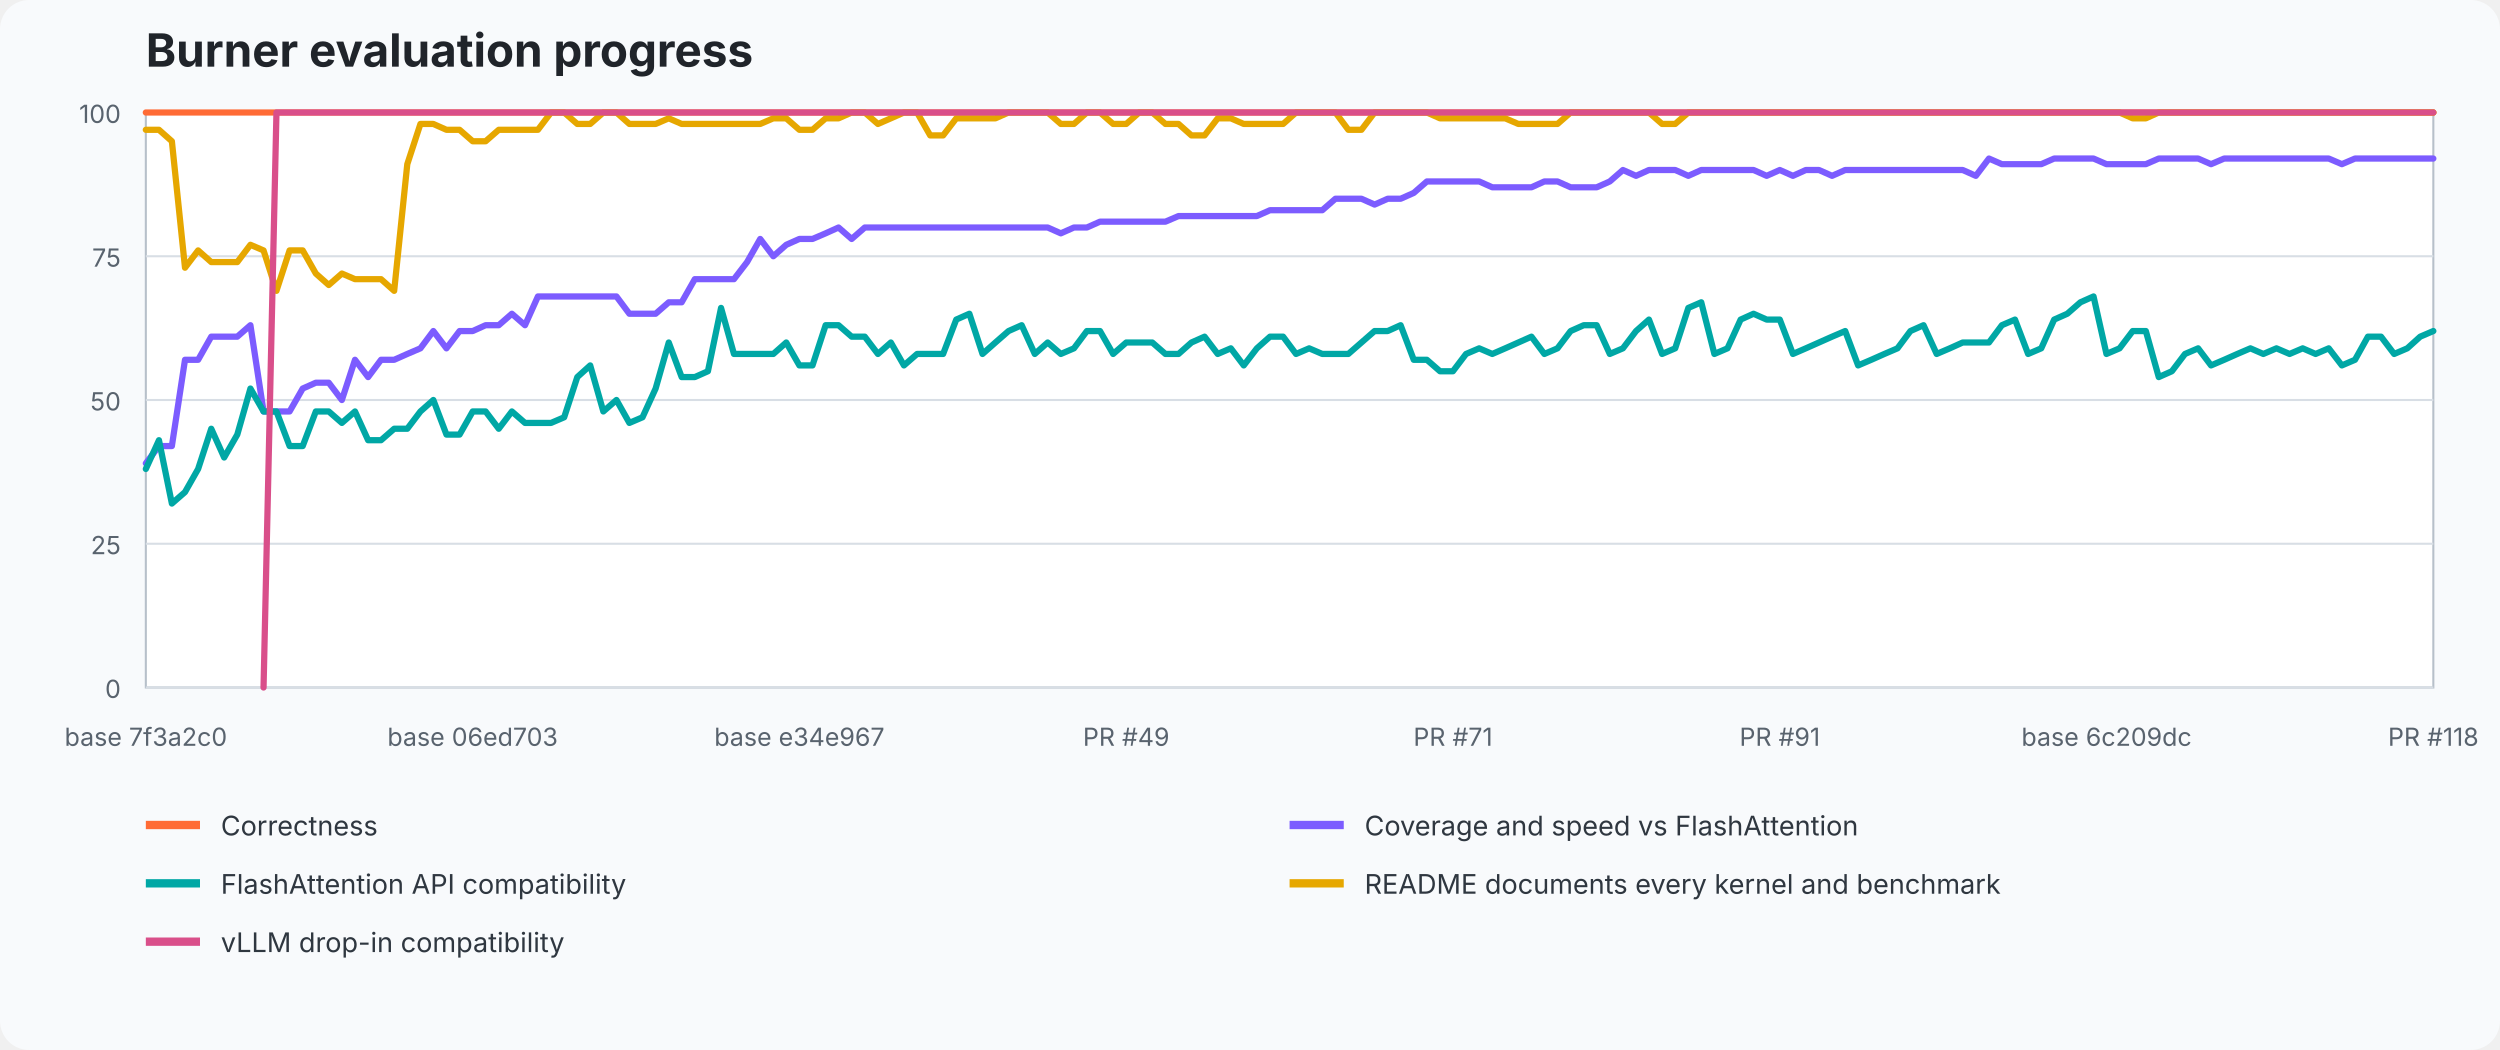
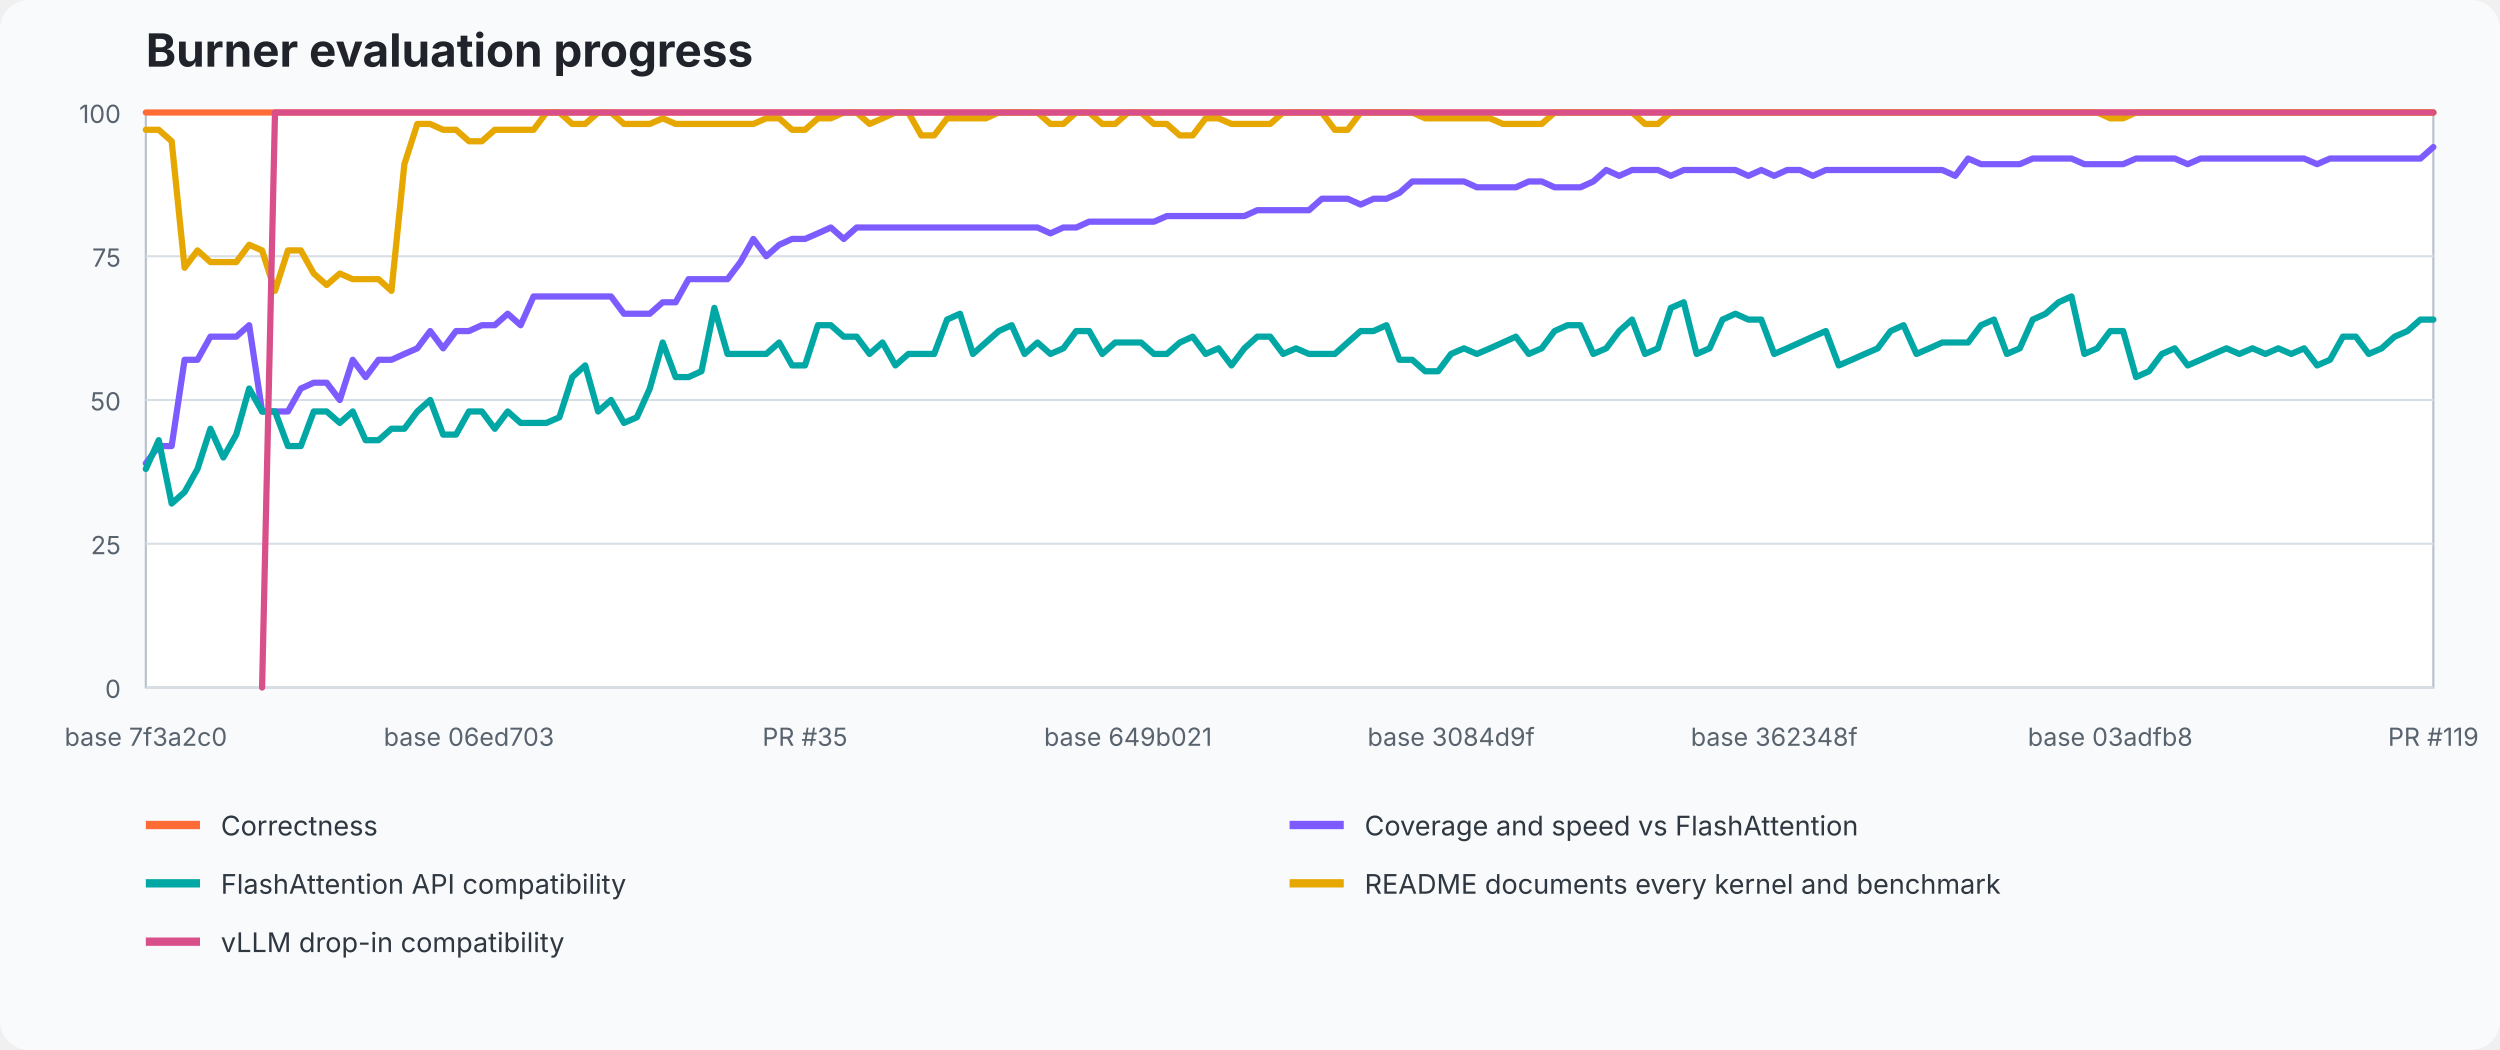
<svg xmlns="http://www.w3.org/2000/svg" width="1200" height="504" viewBox="0 0 1200 504" role="img" aria-labelledby="title desc">
  <style>text{font-family:ui-sans-serif,system-ui,-apple-system,BlinkMacSystemFont,"Segoe UI",sans-serif}.title{font-size:22px;font-weight:700;fill:#20242a}.axis{font-size:12px;fill:#59636e}.legend{font-size:13px;fill:#2f3740}.grid{stroke:#d8dee5;stroke-width:1}.plot{fill:#fff;stroke:#b7c0ca}</style>
  <rect width="100%" height="100%" fill="#f8fafc" rx="14" />
  <text x="70" y="32" class="title">Burner evaluation progress</text>
  <rect x="70" y="54" width="1098" height="276" class="plot" />
  <line x1="70" y1="330" x2="1168" y2="330" class="grid" />
  <text x="58" y="335" text-anchor="end" class="axis">0</text>
  <line x1="70" y1="261" x2="1168" y2="261" class="grid" />
  <text x="58" y="266" text-anchor="end" class="axis">25</text>
  <line x1="70" y1="192" x2="1168" y2="192" class="grid" />
  <text x="58" y="197" text-anchor="end" class="axis">50</text>
  <line x1="70" y1="123" x2="1168" y2="123" class="grid" />
  <text x="58" y="128" text-anchor="end" class="axis">75</text>
  <line x1="70" y1="54" x2="1168" y2="54" class="grid" />
  <text x="58" y="59" text-anchor="end" class="axis">100</text>
-   <polyline points="70.0,54.0 76.3,54.0 82.5,54.0 88.8,54.0 95.1,54.0 101.4,54.0 107.6,54.0 113.9,54.0 120.2,54.0 126.5,54.0 132.7,54.0 139.0,54.0 145.3,54.0 151.6,54.0 157.8,54.0 164.1,54.0 170.4,54.0 176.7,54.0 182.9,54.0 189.2,54.0 195.5,54.0 201.8,54.0 208.0,54.0 214.3,54.0 220.6,54.0 226.9,54.0 233.1,54.0 239.4,54.0 245.7,54.0 252.0,54.0 258.2,54.0 264.5,54.0 270.8,54.0 277.1,54.0 283.3,54.0 289.6,54.0 295.9,54.0 302.1,54.0 308.4,54.0 314.7,54.0 321.0,54.0 327.2,54.0 333.5,54.0 339.8,54.0 346.1,54.0 352.3,54.0 358.6,54.0 364.9,54.0 371.2,54.0 377.4,54.0 383.7,54.0 390.0,54.0 396.3,54.0 402.5,54.0 408.8,54.0 415.1,54.0 421.4,54.0 427.6,54.0 433.9,54.0 440.2,54.0 446.5,54.0 452.7,54.0 459.0,54.0 465.3,54.0 471.6,54.0 477.8,54.0 484.1,54.0 490.4,54.0 496.7,54.0 502.9,54.0 509.2,54.0 515.5,54.0 521.7,54.0 528.0,54.0 534.3,54.0 540.6,54.0 546.8,54.0 553.1,54.0 559.4,54.0 565.7,54.0 571.9,54.0 578.2,54.0 584.5,54.0 590.8,54.0 597.0,54.0 603.3,54.0 609.6,54.0 615.9,54.0 622.1,54.0 628.4,54.0 634.7,54.0 641.0,54.0 647.2,54.0 653.5,54.0 659.8,54.0 666.1,54.0 672.3,54.0 678.6,54.0 684.9,54.0 691.2,54.0 697.4,54.0 703.7,54.0 710.0,54.0 716.3,54.0 722.5,54.0 728.8,54.0 735.1,54.0 741.3,54.0 747.6,54.0 753.9,54.0 760.2,54.0 766.4,54.0 772.7,54.0 779.0,54.0 785.3,54.0 791.5,54.0 797.8,54.0 804.1,54.0 810.4,54.0 816.6,54.0 822.9,54.0 829.2,54.0 835.5,54.0 841.7,54.0 848.0,54.0 854.3,54.0 860.6,54.0 866.8,54.0 873.1,54.0 879.4,54.0 885.7,54.0 891.9,54.0 898.2,54.0 904.5,54.0 910.8,54.0 917.0,54.0 923.3,54.0 929.6,54.0 935.9,54.0 942.1,54.0 948.4,54.0 954.7,54.0 960.9,54.0 967.2,54.0 973.5,54.0 979.8,54.0 986.0,54.0 992.3,54.0 998.6,54.0 1004.9,54.0 1011.1,54.0 1017.4,54.0 1023.7,54.0 1030.0,54.0 1036.2,54.0 1042.5,54.0 1048.8,54.0 1055.1,54.0 1061.3,54.0 1067.6,54.0 1073.9,54.0 1080.2,54.0 1086.4,54.0 1092.7,54.0 1099.0,54.0 1105.3,54.0 1111.5,54.0 1117.8,54.0 1124.1,54.0 1130.4,54.0 1136.6,54.0 1142.9,54.0 1149.2,54.0 1155.5,54.0 1161.7,54.0 1168.0,54.0" fill="none" stroke="#ff6b35" stroke-width="3" stroke-linejoin="round" stroke-linecap="round" />
-   <polyline points="70.0,222.4 76.3,214.1 82.5,214.1 88.8,172.7 95.1,172.7 101.4,161.6 107.6,161.6 113.9,161.6 120.2,156.1 126.5,197.5 132.7,197.5 139.0,197.5 145.3,186.5 151.6,183.7 157.8,183.7 164.1,192.0 170.4,172.7 176.7,181.0 182.9,172.7 189.2,172.7 195.5,169.9 201.8,167.2 208.0,158.9 214.3,167.2 220.6,158.9 226.9,158.9 233.1,156.1 239.4,156.1 245.7,150.6 252.0,156.1 258.2,142.3 264.5,142.3 270.8,142.3 277.1,142.3 283.3,142.3 289.6,142.3 295.9,142.3 302.1,150.6 308.4,150.6 314.7,150.6 321.0,145.1 327.2,145.1 333.5,134.0 339.8,134.0 346.1,134.0 352.3,134.0 358.6,125.8 364.9,114.7 371.2,123.0 377.4,117.5 383.7,114.7 390.0,114.7 396.3,112.0 402.5,109.2 408.8,114.7 415.1,109.2 421.4,109.2 427.6,109.2 433.9,109.2 440.2,109.2 446.5,109.2 452.7,109.2 459.0,109.2 465.3,109.2 471.6,109.2 477.8,109.2 484.1,109.2 490.4,109.2 496.7,109.2 502.9,109.2 509.2,112.0 515.5,109.2 521.7,109.2 528.0,106.4 534.3,106.4 540.6,106.4 546.8,106.4 553.1,106.4 559.4,106.4 565.7,103.7 571.9,103.7 578.2,103.7 584.5,103.7 590.8,103.7 597.0,103.7 603.3,103.7 609.6,100.9 615.9,100.9 622.1,100.9 628.4,100.9 634.7,100.9 641.0,95.4 647.2,95.4 653.5,95.4 659.8,98.2 666.1,95.4 672.3,95.4 678.6,92.6 684.9,87.1 691.2,87.1 697.4,87.1 703.7,87.1 710.0,87.1 716.3,89.9 722.5,89.9 728.8,89.9 735.1,89.9 741.3,87.1 747.6,87.1 753.9,89.9 760.2,89.9 766.4,89.9 772.7,87.1 779.0,81.6 785.3,84.4 791.5,81.6 797.8,81.6 804.1,81.6 810.4,84.4 816.6,81.6 822.9,81.6 829.2,81.6 835.5,81.6 841.7,81.6 848.0,84.4 854.3,81.6 860.6,84.4 866.8,81.6 873.1,81.6 879.4,84.4 885.7,81.6 891.9,81.6 898.2,81.6 904.5,81.6 910.8,81.6 917.0,81.6 923.3,81.6 929.6,81.6 935.9,81.6 942.1,81.6 948.4,84.4 954.7,76.1 960.9,78.8 967.2,78.8 973.5,78.8 979.8,78.8 986.0,76.1 992.3,76.1 998.6,76.1 1004.9,76.1 1011.1,78.8 1017.4,78.8 1023.7,78.8 1030.0,78.8 1036.2,76.1 1042.5,76.1 1048.8,76.1 1055.1,76.1 1061.3,78.8 1067.6,76.1 1073.9,76.1 1080.2,76.1 1086.4,76.1 1092.7,76.1 1099.0,76.1 1105.3,76.1 1111.5,76.1 1117.8,76.1 1124.1,78.8 1130.4,76.1 1136.6,76.1 1142.9,76.1 1149.2,76.1 1155.5,76.1 1161.7,76.1 1168.0,76.1" fill="none" stroke="#7c5cff" stroke-width="3" stroke-linejoin="round" stroke-linecap="round" />
-   <polyline points="70.0,225.1 76.3,211.3 82.5,241.7 88.8,236.2 95.1,225.1 101.4,205.8 107.6,219.6 113.9,208.6 120.2,186.5 126.5,197.5 132.7,197.5 139.0,214.1 145.3,214.1 151.6,197.5 157.8,197.5 164.1,203.0 170.4,197.5 176.7,211.3 182.9,211.3 189.2,205.8 195.5,205.8 201.8,197.5 208.0,192.0 214.3,208.6 220.6,208.6 226.9,197.5 233.1,197.5 239.4,205.8 245.7,197.5 252.0,203.0 258.2,203.0 264.5,203.0 270.8,200.3 277.1,181.0 283.3,175.4 289.6,197.5 295.9,192.0 302.1,203.0 308.4,200.3 314.7,186.5 321.0,164.4 327.2,181.0 333.5,181.0 339.8,178.2 346.1,147.8 352.3,169.9 358.6,169.9 364.9,169.9 371.2,169.9 377.4,164.4 383.7,175.4 390.0,175.4 396.3,156.1 402.5,156.1 408.8,161.6 415.1,161.6 421.4,169.9 427.6,164.4 433.9,175.4 440.2,169.9 446.5,169.9 452.7,169.9 459.0,153.4 465.3,150.6 471.6,169.9 477.8,164.4 484.1,158.9 490.4,156.1 496.7,169.9 502.9,164.4 509.2,169.9 515.5,167.2 521.7,158.9 528.0,158.9 534.3,169.9 540.6,164.4 546.8,164.4 553.1,164.4 559.4,169.9 565.7,169.9 571.9,164.4 578.2,161.6 584.5,169.9 590.8,167.2 597.0,175.4 603.3,167.2 609.6,161.6 615.9,161.6 622.1,169.9 628.4,167.2 634.7,169.9 641.0,169.9 647.2,169.9 653.5,164.4 659.8,158.9 666.1,158.9 672.3,156.1 678.6,172.7 684.9,172.7 691.2,178.2 697.4,178.2 703.7,169.9 710.0,167.2 716.3,169.9 722.5,167.2 728.8,164.4 735.1,161.6 741.3,169.9 747.6,167.2 753.9,158.9 760.2,156.1 766.4,156.1 772.7,169.9 779.0,167.2 785.3,158.9 791.5,153.4 797.8,169.9 804.1,167.2 810.4,147.8 816.6,145.1 822.9,169.9 829.2,167.2 835.5,153.4 841.7,150.6 848.0,153.4 854.3,153.4 860.6,169.9 866.8,167.2 873.1,164.4 879.4,161.6 885.7,158.9 891.9,175.4 898.2,172.7 904.5,169.9 910.8,167.2 917.0,158.9 923.3,156.1 929.6,169.9 935.9,167.2 942.1,164.4 948.4,164.4 954.7,164.4 960.9,156.1 967.2,153.4 973.5,169.9 979.8,167.2 986.0,153.4 992.3,150.6 998.6,145.1 1004.9,142.3 1011.1,169.9 1017.4,167.2 1023.7,158.9 1030.0,158.9 1036.2,181.0 1042.5,178.2 1048.8,169.9 1055.1,167.2 1061.3,175.4 1067.6,172.7 1073.9,169.9 1080.2,167.2 1086.4,169.9 1092.7,167.2 1099.0,169.9 1105.3,167.2 1111.5,169.9 1117.8,167.2 1124.1,175.4 1130.4,172.7 1136.6,161.6 1142.9,161.6 1149.2,169.9 1155.5,167.2 1161.7,161.6 1168.0,158.9" fill="none" stroke="#00a7a5" stroke-width="3" stroke-linejoin="round" stroke-linecap="round" />
-   <polyline points="70.0,62.3 76.3,62.3 82.5,67.8 88.8,128.5 95.1,120.2 101.4,125.8 107.6,125.8 113.9,125.8 120.2,117.5 126.5,120.2 132.7,139.6 139.0,120.2 145.3,120.2 151.6,131.3 157.8,136.8 164.1,131.3 170.4,134.0 176.7,134.0 182.9,134.0 189.2,139.6 195.5,78.8 201.8,59.5 208.0,59.5 214.3,62.3 220.6,62.3 226.9,67.8 233.1,67.8 239.4,62.3 245.7,62.3 252.0,62.3 258.2,62.3 264.5,54.0 270.8,54.0 277.1,59.5 283.3,59.5 289.6,54.0 295.9,54.0 302.1,59.5 308.4,59.5 314.7,59.5 321.0,56.8 327.2,59.5 333.5,59.5 339.8,59.5 346.1,59.5 352.3,59.5 358.6,59.5 364.9,59.5 371.2,56.8 377.4,56.8 383.7,62.3 390.0,62.3 396.3,56.8 402.5,56.8 408.8,54.0 415.1,54.0 421.4,59.5 427.6,56.8 433.9,54.0 440.2,54.0 446.5,65.0 452.7,65.0 459.0,56.8 465.3,56.8 471.6,56.8 477.8,56.8 484.1,54.0 490.4,54.0 496.7,54.0 502.9,54.0 509.2,59.5 515.5,59.5 521.7,54.0 528.0,54.0 534.3,59.5 540.6,59.5 546.8,54.0 553.1,54.0 559.4,59.5 565.7,59.5 571.9,65.0 578.2,65.0 584.5,56.8 590.8,56.8 597.0,59.5 603.3,59.5 609.6,59.5 615.9,59.5 622.1,54.0 628.4,54.0 634.7,54.0 641.0,54.0 647.2,62.3 653.5,62.3 659.8,54.0 666.1,54.0 672.3,54.0 678.6,54.0 684.9,54.0 691.2,56.8 697.4,56.8 703.7,56.8 710.0,56.8 716.3,56.8 722.5,56.8 728.8,59.5 735.1,59.5 741.3,59.5 747.6,59.5 753.9,54.0 760.2,54.0 766.4,54.0 772.7,54.0 779.0,54.0 785.3,54.0 791.5,54.0 797.8,59.5 804.1,59.5 810.4,54.0 816.6,54.0 822.9,54.0 829.2,54.0 835.5,54.0 841.7,54.0 848.0,54.0 854.3,54.0 860.6,54.0 866.8,54.0 873.1,54.0 879.4,54.0 885.7,54.0 891.9,54.0 898.2,54.0 904.5,54.0 910.8,54.0 917.0,54.0 923.3,54.0 929.6,54.0 935.9,54.0 942.1,54.0 948.4,54.0 954.7,54.0 960.9,54.0 967.2,54.0 973.5,54.0 979.8,54.0 986.0,54.0 992.3,54.0 998.6,54.0 1004.9,54.0 1011.1,54.0 1017.4,54.0 1023.7,56.8 1030.0,56.8 1036.2,54.0 1042.5,54.0 1048.8,54.0 1055.1,54.0 1061.3,54.0 1067.6,54.0 1073.9,54.0 1080.2,54.0 1086.4,54.0 1092.7,54.0 1099.0,54.0 1105.3,54.0 1111.5,54.0 1117.8,54.0 1124.1,54.0 1130.4,54.0 1136.6,54.0 1142.9,54.0 1149.2,54.0 1155.5,54.0 1161.7,54.0 1168.0,54.0" fill="none" stroke="#e6a700" stroke-width="3" stroke-linejoin="round" stroke-linecap="round" />
-   <polyline points="126.5,330.0 132.7,54.0 139.0,54.0 145.3,54.0 151.6,54.0 157.8,54.0 164.1,54.0 170.4,54.0 176.7,54.0 182.9,54.0 189.2,54.0 195.5,54.0 201.8,54.0 208.0,54.0 214.3,54.0 220.6,54.0 226.9,54.0 233.1,54.0 239.4,54.0 245.7,54.0 252.0,54.0 258.2,54.0 264.5,54.0 270.8,54.0 277.1,54.0 283.3,54.0 289.6,54.0 295.9,54.0 302.1,54.0 308.4,54.0 314.7,54.0 321.0,54.0 327.2,54.0 333.5,54.0 339.8,54.0 346.1,54.0 352.3,54.0 358.6,54.0 364.9,54.0 371.2,54.0 377.4,54.0 383.7,54.0 390.0,54.0 396.3,54.0 402.5,54.0 408.8,54.0 415.1,54.0 421.4,54.0 427.6,54.0 433.9,54.0 440.2,54.0 446.5,54.0 452.7,54.0 459.0,54.0 465.3,54.0 471.6,54.0 477.8,54.0 484.1,54.0 490.4,54.0 496.7,54.0 502.9,54.0 509.2,54.0 515.5,54.0 521.7,54.0 528.0,54.0 534.3,54.0 540.6,54.0 546.8,54.0 553.1,54.0 559.4,54.0 565.7,54.0 571.9,54.0 578.2,54.0 584.5,54.0 590.8,54.0 597.0,54.0 603.3,54.0 609.6,54.0 615.9,54.0 622.1,54.0 628.4,54.0 634.7,54.0 641.0,54.0 647.2,54.0 653.5,54.0 659.8,54.0 666.1,54.0 672.3,54.0 678.6,54.0 684.9,54.0 691.2,54.0 697.4,54.0 703.7,54.0 710.0,54.0 716.3,54.0 722.5,54.0 728.8,54.0 735.1,54.0 741.3,54.0 747.6,54.0 753.9,54.0 760.2,54.0 766.4,54.0 772.7,54.0 779.0,54.0 785.3,54.0 791.5,54.0 797.8,54.0 804.1,54.0 810.4,54.0 816.6,54.0 822.9,54.0 829.2,54.0 835.5,54.0 841.7,54.0 848.0,54.0 854.3,54.0 860.6,54.0 866.8,54.0 873.1,54.0 879.4,54.0 885.7,54.0 891.9,54.0 898.2,54.0 904.5,54.0 910.8,54.0 917.0,54.0 923.3,54.0 929.6,54.0 935.9,54.0 942.1,54.0 948.4,54.0 954.7,54.0 960.9,54.0 967.2,54.0 973.5,54.0 979.8,54.0 986.0,54.0 992.3,54.0 998.6,54.0 1004.9,54.0 1011.1,54.0 1017.4,54.0 1023.7,54.0 1030.0,54.0 1036.2,54.0 1042.5,54.0 1048.8,54.0 1055.1,54.0 1061.3,54.0 1067.6,54.0 1073.9,54.0 1080.2,54.0 1086.4,54.0 1092.7,54.0 1099.0,54.0 1105.3,54.0 1111.5,54.0 1117.8,54.0 1124.1,54.0 1130.4,54.0 1136.6,54.0 1142.9,54.0 1149.2,54.0 1155.5,54.0 1161.7,54.0 1168.0,54.0" fill="none" stroke="#d94f8a" stroke-width="3" stroke-linejoin="round" stroke-linecap="round" />
+   <polyline points="70.0,54.0 76.2,54.0 82.4,54.0 88.6,54.0 94.8,54.0 101.0,54.0 107.2,54.0 113.4,54.0 119.6,54.0 125.8,54.0 132.0,54.0 138.2,54.0 144.4,54.0 150.6,54.0 156.8,54.0 163.1,54.0 169.3,54.0 175.5,54.0 181.7,54.0 187.9,54.0 194.1,54.0 200.3,54.0 206.5,54.0 212.7,54.0 218.9,54.0 225.1,54.0 231.3,54.0 237.5,54.0 243.7,54.0 249.9,54.0 256.1,54.0 262.3,54.0 268.5,54.0 274.7,54.0 280.9,54.0 287.1,54.0 293.3,54.0 299.5,54.0 305.7,54.0 311.9,54.0 318.1,54.0 324.3,54.0 330.5,54.0 336.7,54.0 342.9,54.0 349.2,54.0 355.4,54.0 361.6,54.0 367.8,54.0 374.0,54.0 380.2,54.0 386.4,54.0 392.6,54.0 398.8,54.0 405.0,54.0 411.2,54.0 417.4,54.0 423.6,54.0 429.8,54.0 436.0,54.0 442.2,54.0 448.4,54.0 454.6,54.0 460.8,54.0 467.0,54.0 473.2,54.0 479.4,54.0 485.6,54.0 491.8,54.0 498.0,54.0 504.2,54.0 510.4,54.0 516.6,54.0 522.8,54.0 529.1,54.0 535.3,54.0 541.5,54.0 547.7,54.0 553.9,54.0 560.1,54.0 566.3,54.0 572.5,54.0 578.7,54.0 584.9,54.0 591.1,54.0 597.3,54.0 603.5,54.0 609.7,54.0 615.9,54.0 622.1,54.0 628.3,54.0 634.5,54.0 640.7,54.0 646.9,54.0 653.1,54.0 659.3,54.0 665.5,54.0 671.7,54.0 677.9,54.0 684.1,54.0 690.3,54.0 696.5,54.0 702.7,54.0 708.9,54.0 715.2,54.0 721.4,54.0 727.6,54.0 733.8,54.0 740.0,54.0 746.2,54.0 752.4,54.0 758.6,54.0 764.8,54.0 771.0,54.0 777.2,54.0 783.4,54.0 789.6,54.0 795.8,54.0 802.0,54.0 808.2,54.0 814.4,54.0 820.6,54.0 826.8,54.0 833.0,54.0 839.2,54.0 845.4,54.0 851.6,54.0 857.8,54.0 864.0,54.0 870.2,54.0 876.4,54.0 882.6,54.0 888.8,54.0 895.1,54.0 901.3,54.0 907.5,54.0 913.7,54.0 919.9,54.0 926.1,54.0 932.3,54.0 938.5,54.0 944.7,54.0 950.9,54.0 957.1,54.0 963.3,54.0 969.5,54.0 975.7,54.0 981.9,54.0 988.1,54.0 994.3,54.0 1000.5,54.0 1006.7,54.0 1012.9,54.0 1019.1,54.0 1025.3,54.0 1031.5,54.0 1037.7,54.0 1043.9,54.0 1050.1,54.0 1056.3,54.0 1062.5,54.0 1068.7,54.0 1074.9,54.0 1081.2,54.0 1087.4,54.0 1093.6,54.0 1099.8,54.0 1106.0,54.0 1112.2,54.0 1118.4,54.0 1124.6,54.0 1130.8,54.0 1137.0,54.0 1143.2,54.0 1149.4,54.0 1155.6,54.0 1161.8,54.0 1168.0,54.0" fill="none" stroke="#ff6b35" stroke-width="3" stroke-linejoin="round" stroke-linecap="round" />
+   <polyline points="70.0,222.4 76.2,214.1 82.4,214.1 88.6,172.7 94.8,172.7 101.0,161.6 107.2,161.6 113.4,161.6 119.6,156.1 125.8,197.5 132.0,197.5 138.2,197.5 144.4,186.5 150.6,183.7 156.8,183.7 163.1,192.0 169.3,172.7 175.5,181.0 181.7,172.7 187.9,172.7 194.1,169.9 200.3,167.2 206.5,158.9 212.7,167.2 218.9,158.9 225.1,158.9 231.3,156.1 237.5,156.1 243.7,150.6 249.9,156.1 256.1,142.3 262.3,142.3 268.5,142.3 274.7,142.3 280.9,142.3 287.1,142.3 293.3,142.3 299.5,150.6 305.7,150.6 311.9,150.6 318.1,145.1 324.3,145.1 330.5,134.0 336.7,134.0 342.9,134.0 349.2,134.0 355.4,125.8 361.6,114.7 367.8,123.0 374.0,117.5 380.2,114.7 386.4,114.7 392.6,112.0 398.8,109.2 405.0,114.7 411.2,109.2 417.4,109.2 423.6,109.2 429.8,109.2 436.0,109.2 442.2,109.2 448.4,109.2 454.6,109.2 460.8,109.2 467.0,109.2 473.2,109.2 479.4,109.2 485.6,109.2 491.8,109.2 498.0,109.2 504.2,112.0 510.4,109.2 516.6,109.2 522.8,106.4 529.1,106.4 535.3,106.4 541.5,106.4 547.7,106.4 553.9,106.4 560.1,103.7 566.3,103.7 572.5,103.7 578.7,103.7 584.9,103.7 591.1,103.7 597.3,103.7 603.5,100.9 609.7,100.9 615.9,100.9 622.1,100.9 628.3,100.9 634.5,95.4 640.7,95.4 646.9,95.4 653.1,98.2 659.3,95.4 665.5,95.4 671.7,92.6 677.9,87.1 684.1,87.1 690.3,87.1 696.5,87.1 702.7,87.1 708.9,89.9 715.2,89.9 721.4,89.9 727.6,89.9 733.8,87.1 740.0,87.1 746.2,89.9 752.4,89.9 758.6,89.9 764.8,87.1 771.0,81.6 777.2,84.4 783.4,81.6 789.6,81.6 795.8,81.6 802.0,84.4 808.2,81.6 814.4,81.6 820.6,81.6 826.8,81.6 833.0,81.6 839.2,84.4 845.4,81.6 851.6,84.4 857.8,81.6 864.0,81.6 870.2,84.4 876.4,81.6 882.6,81.6 888.8,81.6 895.1,81.6 901.3,81.6 907.5,81.6 913.7,81.6 919.9,81.6 926.1,81.6 932.3,81.6 938.5,84.4 944.7,76.1 950.9,78.8 957.1,78.8 963.3,78.8 969.5,78.8 975.7,76.1 981.9,76.1 988.1,76.1 994.3,76.1 1000.5,78.8 1006.7,78.8 1012.9,78.8 1019.1,78.8 1025.3,76.1 1031.5,76.1 1037.7,76.1 1043.9,76.1 1050.1,78.8 1056.3,76.1 1062.5,76.1 1068.7,76.1 1074.9,76.1 1081.2,76.1 1087.4,76.1 1093.6,76.1 1099.8,76.1 1106.0,76.1 1112.2,78.8 1118.4,76.1 1124.6,76.1 1130.8,76.1 1137.0,76.1 1143.2,76.1 1149.4,76.1 1155.6,76.1 1161.8,76.1 1168.0,70.6" fill="none" stroke="#7c5cff" stroke-width="3" stroke-linejoin="round" stroke-linecap="round" />
+   <polyline points="70.0,225.1 76.2,211.3 82.4,241.7 88.6,236.2 94.8,225.1 101.0,205.8 107.2,219.6 113.4,208.6 119.6,186.5 125.8,197.5 132.0,197.5 138.2,214.1 144.4,214.1 150.6,197.5 156.8,197.5 163.1,203.0 169.3,197.5 175.5,211.3 181.7,211.3 187.9,205.8 194.1,205.8 200.3,197.5 206.5,192.0 212.7,208.6 218.9,208.6 225.1,197.5 231.3,197.5 237.5,205.8 243.7,197.5 249.9,203.0 256.1,203.0 262.3,203.0 268.5,200.3 274.7,181.0 280.9,175.4 287.1,197.5 293.3,192.0 299.5,203.0 305.7,200.3 311.9,186.5 318.1,164.4 324.3,181.0 330.5,181.0 336.7,178.2 342.9,147.8 349.2,169.9 355.4,169.9 361.6,169.9 367.8,169.9 374.0,164.4 380.2,175.4 386.4,175.4 392.6,156.1 398.8,156.1 405.0,161.6 411.2,161.6 417.4,169.9 423.6,164.4 429.8,175.4 436.0,169.9 442.2,169.9 448.4,169.9 454.6,153.4 460.8,150.6 467.0,169.9 473.2,164.4 479.4,158.9 485.6,156.1 491.8,169.9 498.0,164.4 504.2,169.9 510.4,167.2 516.6,158.9 522.8,158.9 529.1,169.9 535.3,164.4 541.5,164.4 547.7,164.4 553.9,169.9 560.1,169.9 566.3,164.4 572.5,161.6 578.7,169.9 584.9,167.2 591.1,175.4 597.3,167.2 603.5,161.6 609.7,161.6 615.9,169.9 622.1,167.2 628.3,169.9 634.5,169.9 640.7,169.9 646.9,164.4 653.1,158.9 659.3,158.9 665.5,156.1 671.7,172.7 677.9,172.7 684.1,178.2 690.3,178.2 696.5,169.9 702.7,167.2 708.9,169.9 715.2,167.2 721.4,164.4 727.6,161.6 733.8,169.9 740.0,167.2 746.2,158.9 752.4,156.1 758.6,156.1 764.8,169.9 771.0,167.2 777.2,158.9 783.4,153.4 789.6,169.9 795.8,167.2 802.0,147.8 808.2,145.1 814.4,169.9 820.6,167.2 826.8,153.4 833.0,150.6 839.2,153.4 845.4,153.4 851.6,169.9 857.8,167.2 864.0,164.4 870.2,161.6 876.4,158.9 882.6,175.4 888.8,172.7 895.1,169.9 901.3,167.2 907.5,158.9 913.7,156.1 919.9,169.9 926.1,167.2 932.3,164.4 938.5,164.4 944.7,164.4 950.9,156.1 957.1,153.4 963.3,169.9 969.5,167.2 975.7,153.4 981.9,150.6 988.1,145.1 994.3,142.3 1000.5,169.9 1006.7,167.2 1012.9,158.9 1019.1,158.9 1025.3,181.0 1031.5,178.2 1037.7,169.9 1043.9,167.2 1050.1,175.4 1056.3,172.7 1062.5,169.9 1068.7,167.2 1074.9,169.9 1081.2,167.2 1087.4,169.9 1093.6,167.2 1099.8,169.9 1106.0,167.2 1112.2,175.4 1118.4,172.7 1124.6,161.6 1130.8,161.6 1137.0,169.9 1143.2,167.2 1149.4,161.6 1155.6,158.9 1161.8,153.4 1168.0,153.4" fill="none" stroke="#00a7a5" stroke-width="3" stroke-linejoin="round" stroke-linecap="round" />
+   <polyline points="70.0,62.3 76.2,62.3 82.4,67.8 88.6,128.5 94.8,120.2 101.0,125.8 107.2,125.8 113.4,125.8 119.6,117.5 125.8,120.2 132.0,139.6 138.2,120.2 144.4,120.2 150.6,131.3 156.8,136.8 163.1,131.3 169.3,134.0 175.5,134.0 181.7,134.0 187.9,139.6 194.1,78.8 200.3,59.5 206.5,59.5 212.7,62.3 218.9,62.3 225.1,67.8 231.3,67.8 237.5,62.3 243.7,62.3 249.9,62.3 256.1,62.3 262.3,54.0 268.5,54.0 274.7,59.5 280.9,59.5 287.1,54.0 293.3,54.0 299.5,59.5 305.7,59.5 311.9,59.5 318.1,56.8 324.3,59.5 330.5,59.5 336.7,59.5 342.9,59.5 349.2,59.5 355.4,59.5 361.6,59.5 367.8,56.8 374.0,56.8 380.2,62.3 386.4,62.3 392.6,56.8 398.8,56.8 405.0,54.0 411.2,54.0 417.4,59.5 423.6,56.8 429.8,54.0 436.0,54.0 442.2,65.0 448.4,65.0 454.6,56.8 460.8,56.8 467.0,56.8 473.2,56.8 479.4,54.0 485.6,54.0 491.8,54.0 498.0,54.0 504.2,59.5 510.4,59.5 516.6,54.0 522.8,54.0 529.1,59.5 535.3,59.5 541.5,54.0 547.7,54.0 553.9,59.5 560.1,59.5 566.3,65.0 572.5,65.0 578.7,56.8 584.9,56.8 591.1,59.5 597.3,59.5 603.5,59.5 609.7,59.5 615.9,54.0 622.1,54.0 628.3,54.0 634.5,54.0 640.7,62.3 646.9,62.3 653.1,54.0 659.3,54.0 665.5,54.0 671.7,54.0 677.9,54.0 684.1,56.8 690.3,56.8 696.5,56.8 702.7,56.8 708.9,56.8 715.2,56.8 721.4,59.5 727.6,59.5 733.8,59.5 740.0,59.5 746.2,54.0 752.4,54.0 758.6,54.0 764.8,54.0 771.0,54.0 777.2,54.0 783.4,54.0 789.6,59.5 795.8,59.5 802.0,54.0 808.2,54.0 814.4,54.0 820.6,54.0 826.8,54.0 833.0,54.0 839.2,54.0 845.4,54.0 851.6,54.0 857.8,54.0 864.0,54.0 870.2,54.0 876.4,54.0 882.6,54.0 888.8,54.0 895.1,54.0 901.3,54.0 907.5,54.0 913.7,54.0 919.9,54.0 926.1,54.0 932.3,54.0 938.5,54.0 944.7,54.0 950.9,54.0 957.1,54.0 963.3,54.0 969.5,54.0 975.7,54.0 981.9,54.0 988.1,54.0 994.3,54.0 1000.5,54.0 1006.7,54.0 1012.9,56.8 1019.1,56.8 1025.3,54.0 1031.5,54.0 1037.7,54.0 1043.9,54.0 1050.1,54.0 1056.3,54.0 1062.5,54.0 1068.7,54.0 1074.9,54.0 1081.2,54.0 1087.4,54.0 1093.6,54.0 1099.8,54.0 1106.0,54.0 1112.2,54.0 1118.4,54.0 1124.6,54.0 1130.8,54.0 1137.0,54.0 1143.2,54.0 1149.4,54.0 1155.6,54.0 1161.8,54.0 1168.0,54.0" fill="none" stroke="#e6a700" stroke-width="3" stroke-linejoin="round" stroke-linecap="round" />
+   <polyline points="125.8,330.0 132.0,54.0 138.2,54.0 144.4,54.0 150.6,54.0 156.8,54.0 163.1,54.0 169.3,54.0 175.5,54.0 181.7,54.0 187.9,54.0 194.1,54.0 200.3,54.0 206.5,54.0 212.7,54.0 218.9,54.0 225.1,54.0 231.3,54.0 237.5,54.0 243.7,54.0 249.9,54.0 256.1,54.0 262.3,54.0 268.5,54.0 274.7,54.0 280.9,54.0 287.1,54.0 293.3,54.0 299.5,54.0 305.7,54.0 311.9,54.0 318.1,54.0 324.3,54.0 330.5,54.0 336.7,54.0 342.9,54.0 349.2,54.0 355.4,54.0 361.6,54.0 367.8,54.0 374.0,54.0 380.2,54.0 386.4,54.0 392.6,54.0 398.8,54.0 405.0,54.0 411.2,54.0 417.4,54.0 423.6,54.0 429.8,54.0 436.0,54.0 442.2,54.0 448.4,54.0 454.6,54.0 460.8,54.0 467.0,54.0 473.2,54.0 479.4,54.0 485.6,54.0 491.8,54.0 498.0,54.0 504.2,54.0 510.4,54.0 516.6,54.0 522.8,54.0 529.1,54.0 535.3,54.0 541.5,54.0 547.7,54.0 553.9,54.0 560.1,54.0 566.3,54.0 572.5,54.0 578.7,54.0 584.9,54.0 591.1,54.0 597.3,54.0 603.5,54.0 609.7,54.0 615.9,54.0 622.1,54.0 628.3,54.0 634.5,54.0 640.7,54.0 646.9,54.0 653.1,54.0 659.3,54.0 665.5,54.0 671.7,54.0 677.9,54.0 684.1,54.0 690.3,54.0 696.5,54.0 702.7,54.0 708.9,54.0 715.2,54.0 721.4,54.0 727.6,54.0 733.8,54.0 740.0,54.0 746.2,54.0 752.4,54.0 758.6,54.0 764.8,54.0 771.0,54.0 777.2,54.0 783.4,54.0 789.6,54.0 795.8,54.0 802.0,54.0 808.2,54.0 814.4,54.0 820.6,54.0 826.8,54.0 833.0,54.0 839.2,54.0 845.4,54.0 851.6,54.0 857.8,54.0 864.0,54.0 870.2,54.0 876.4,54.0 882.6,54.0 888.8,54.0 895.1,54.0 901.3,54.0 907.5,54.0 913.7,54.0 919.9,54.0 926.1,54.0 932.3,54.0 938.5,54.0 944.7,54.0 950.9,54.0 957.1,54.0 963.3,54.0 969.5,54.0 975.7,54.0 981.9,54.0 988.1,54.0 994.3,54.0 1000.5,54.0 1006.7,54.0 1012.9,54.0 1019.1,54.0 1025.3,54.0 1031.5,54.0 1037.7,54.0 1043.9,54.0 1050.1,54.0 1056.3,54.0 1062.5,54.0 1068.7,54.0 1074.9,54.0 1081.2,54.0 1087.4,54.0 1093.6,54.0 1099.8,54.0 1106.0,54.0 1112.2,54.0 1118.4,54.0 1124.6,54.0 1130.8,54.0 1137.0,54.0 1143.2,54.0 1149.4,54.0 1155.6,54.0 1161.8,54.0 1168.0,54.0" fill="none" stroke="#d94f8a" stroke-width="3" stroke-linejoin="round" stroke-linecap="round" />
  <text x="70" y="358" text-anchor="middle" class="axis">base 7f3a2c0</text>
-   <text x="226.857" y="358" text-anchor="middle" class="axis">base 06ed703</text>
-   <text x="383.714" y="358" text-anchor="middle" class="axis">base e34e967</text>
-   <text x="540.571" y="358" text-anchor="middle" class="axis">PR #49</text>
-   <text x="697.429" y="358" text-anchor="middle" class="axis">PR #71</text>
-   <text x="854.286" y="358" text-anchor="middle" class="axis">PR #91</text>
-   <text x="1011.143" y="358" text-anchor="middle" class="axis">base 6c209dc</text>
-   <text x="1168" y="358" text-anchor="middle" class="axis">PR #118</text>
+   <text x="225.085" y="358" text-anchor="middle" class="axis">base 06ed703</text>
+   <text x="386.373" y="358" text-anchor="middle" class="axis">PR #35</text>
+   <text x="541.458" y="358" text-anchor="middle" class="axis">base 649b021</text>
+   <text x="696.542" y="358" text-anchor="middle" class="axis">base 3084d9f</text>
+   <text x="851.627" y="358" text-anchor="middle" class="axis">base 362348f</text>
+   <text x="1012.915" y="358" text-anchor="middle" class="axis">base 03adfb8</text>
+   <text x="1168" y="358" text-anchor="middle" class="axis">PR #119</text>
  <line x1="70" y1="396" x2="96" y2="396" stroke="#ff6b35" stroke-width="4" />
  <text x="106" y="401" class="legend">Correctness</text>
  <line x1="619" y1="396" x2="645" y2="396" stroke="#7c5cff" stroke-width="4" />
  <text x="655" y="401" class="legend">Coverage and speed vs FlashAttention</text>
  <line x1="70" y1="424" x2="96" y2="424" stroke="#00a7a5" stroke-width="4" />
  <text x="106" y="429" class="legend">FlashAttention API compatibility</text>
  <line x1="619" y1="424" x2="645" y2="424" stroke="#e6a700" stroke-width="4" />
  <text x="655" y="429" class="legend">README documents every kernel and benchmark</text>
  <line x1="70" y1="452" x2="96" y2="452" stroke="#d94f8a" stroke-width="4" />
  <text x="106" y="457" class="legend">vLLM drop-in compatibility</text>
</svg>
